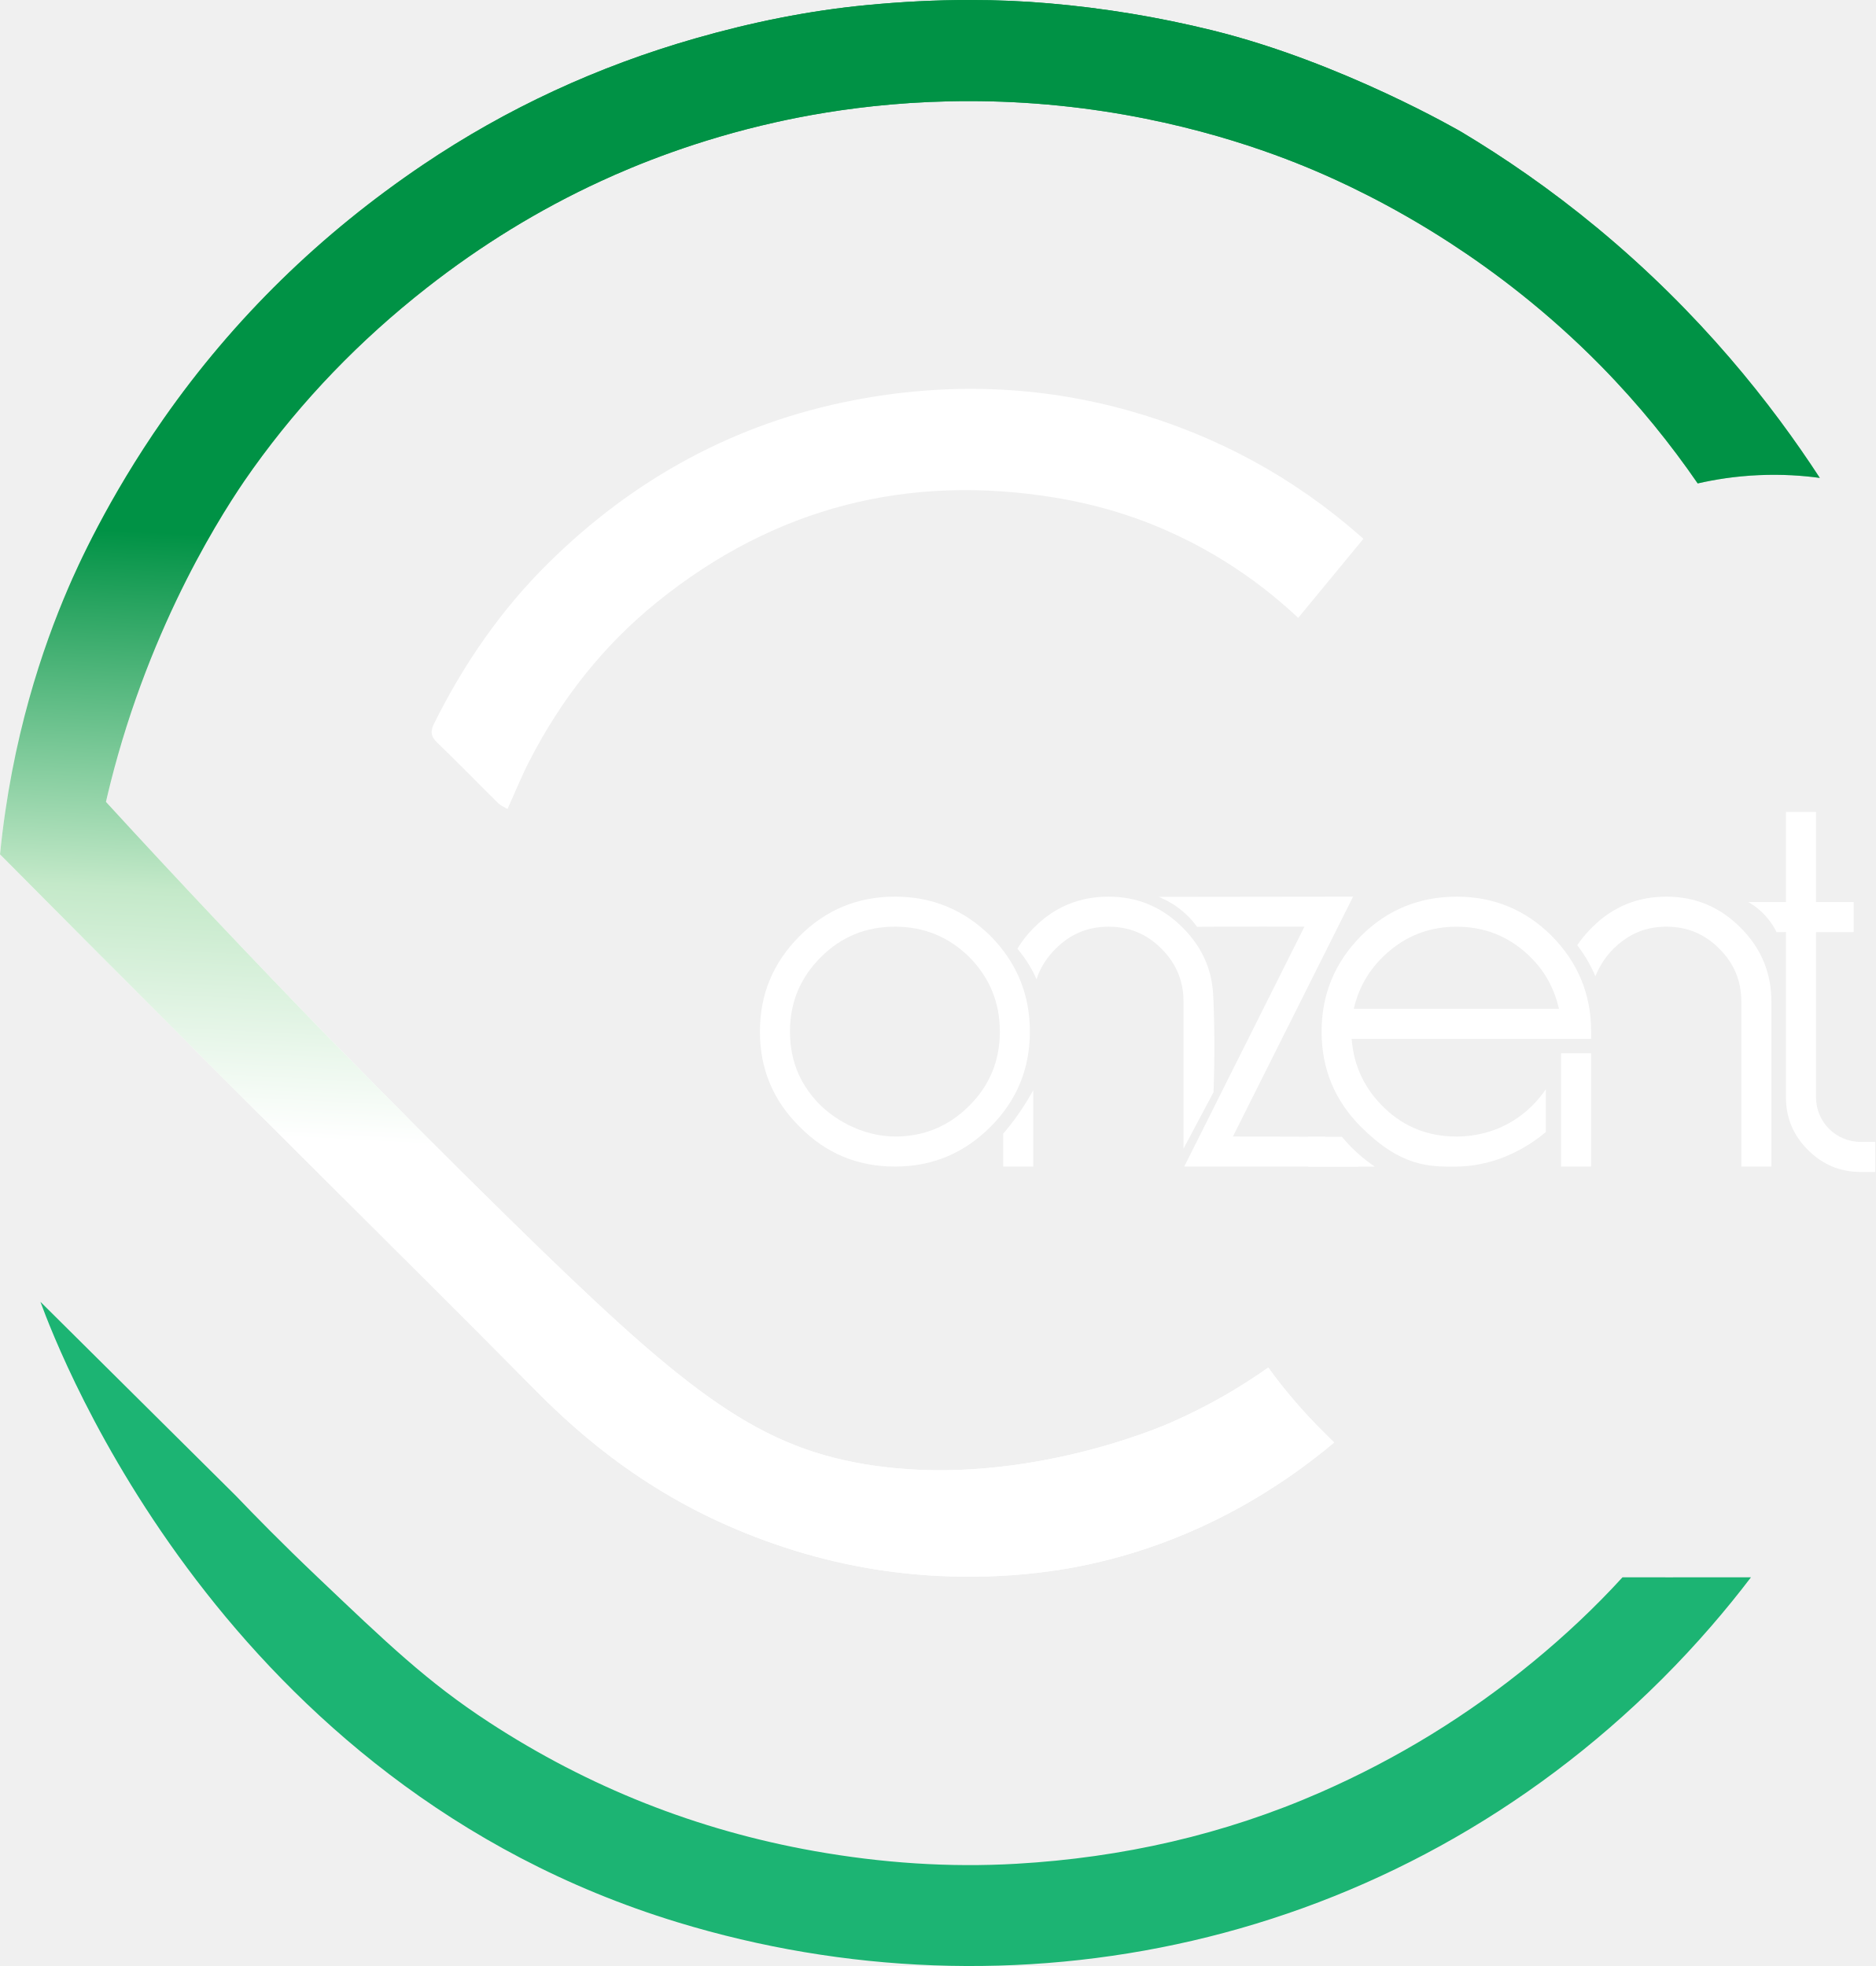
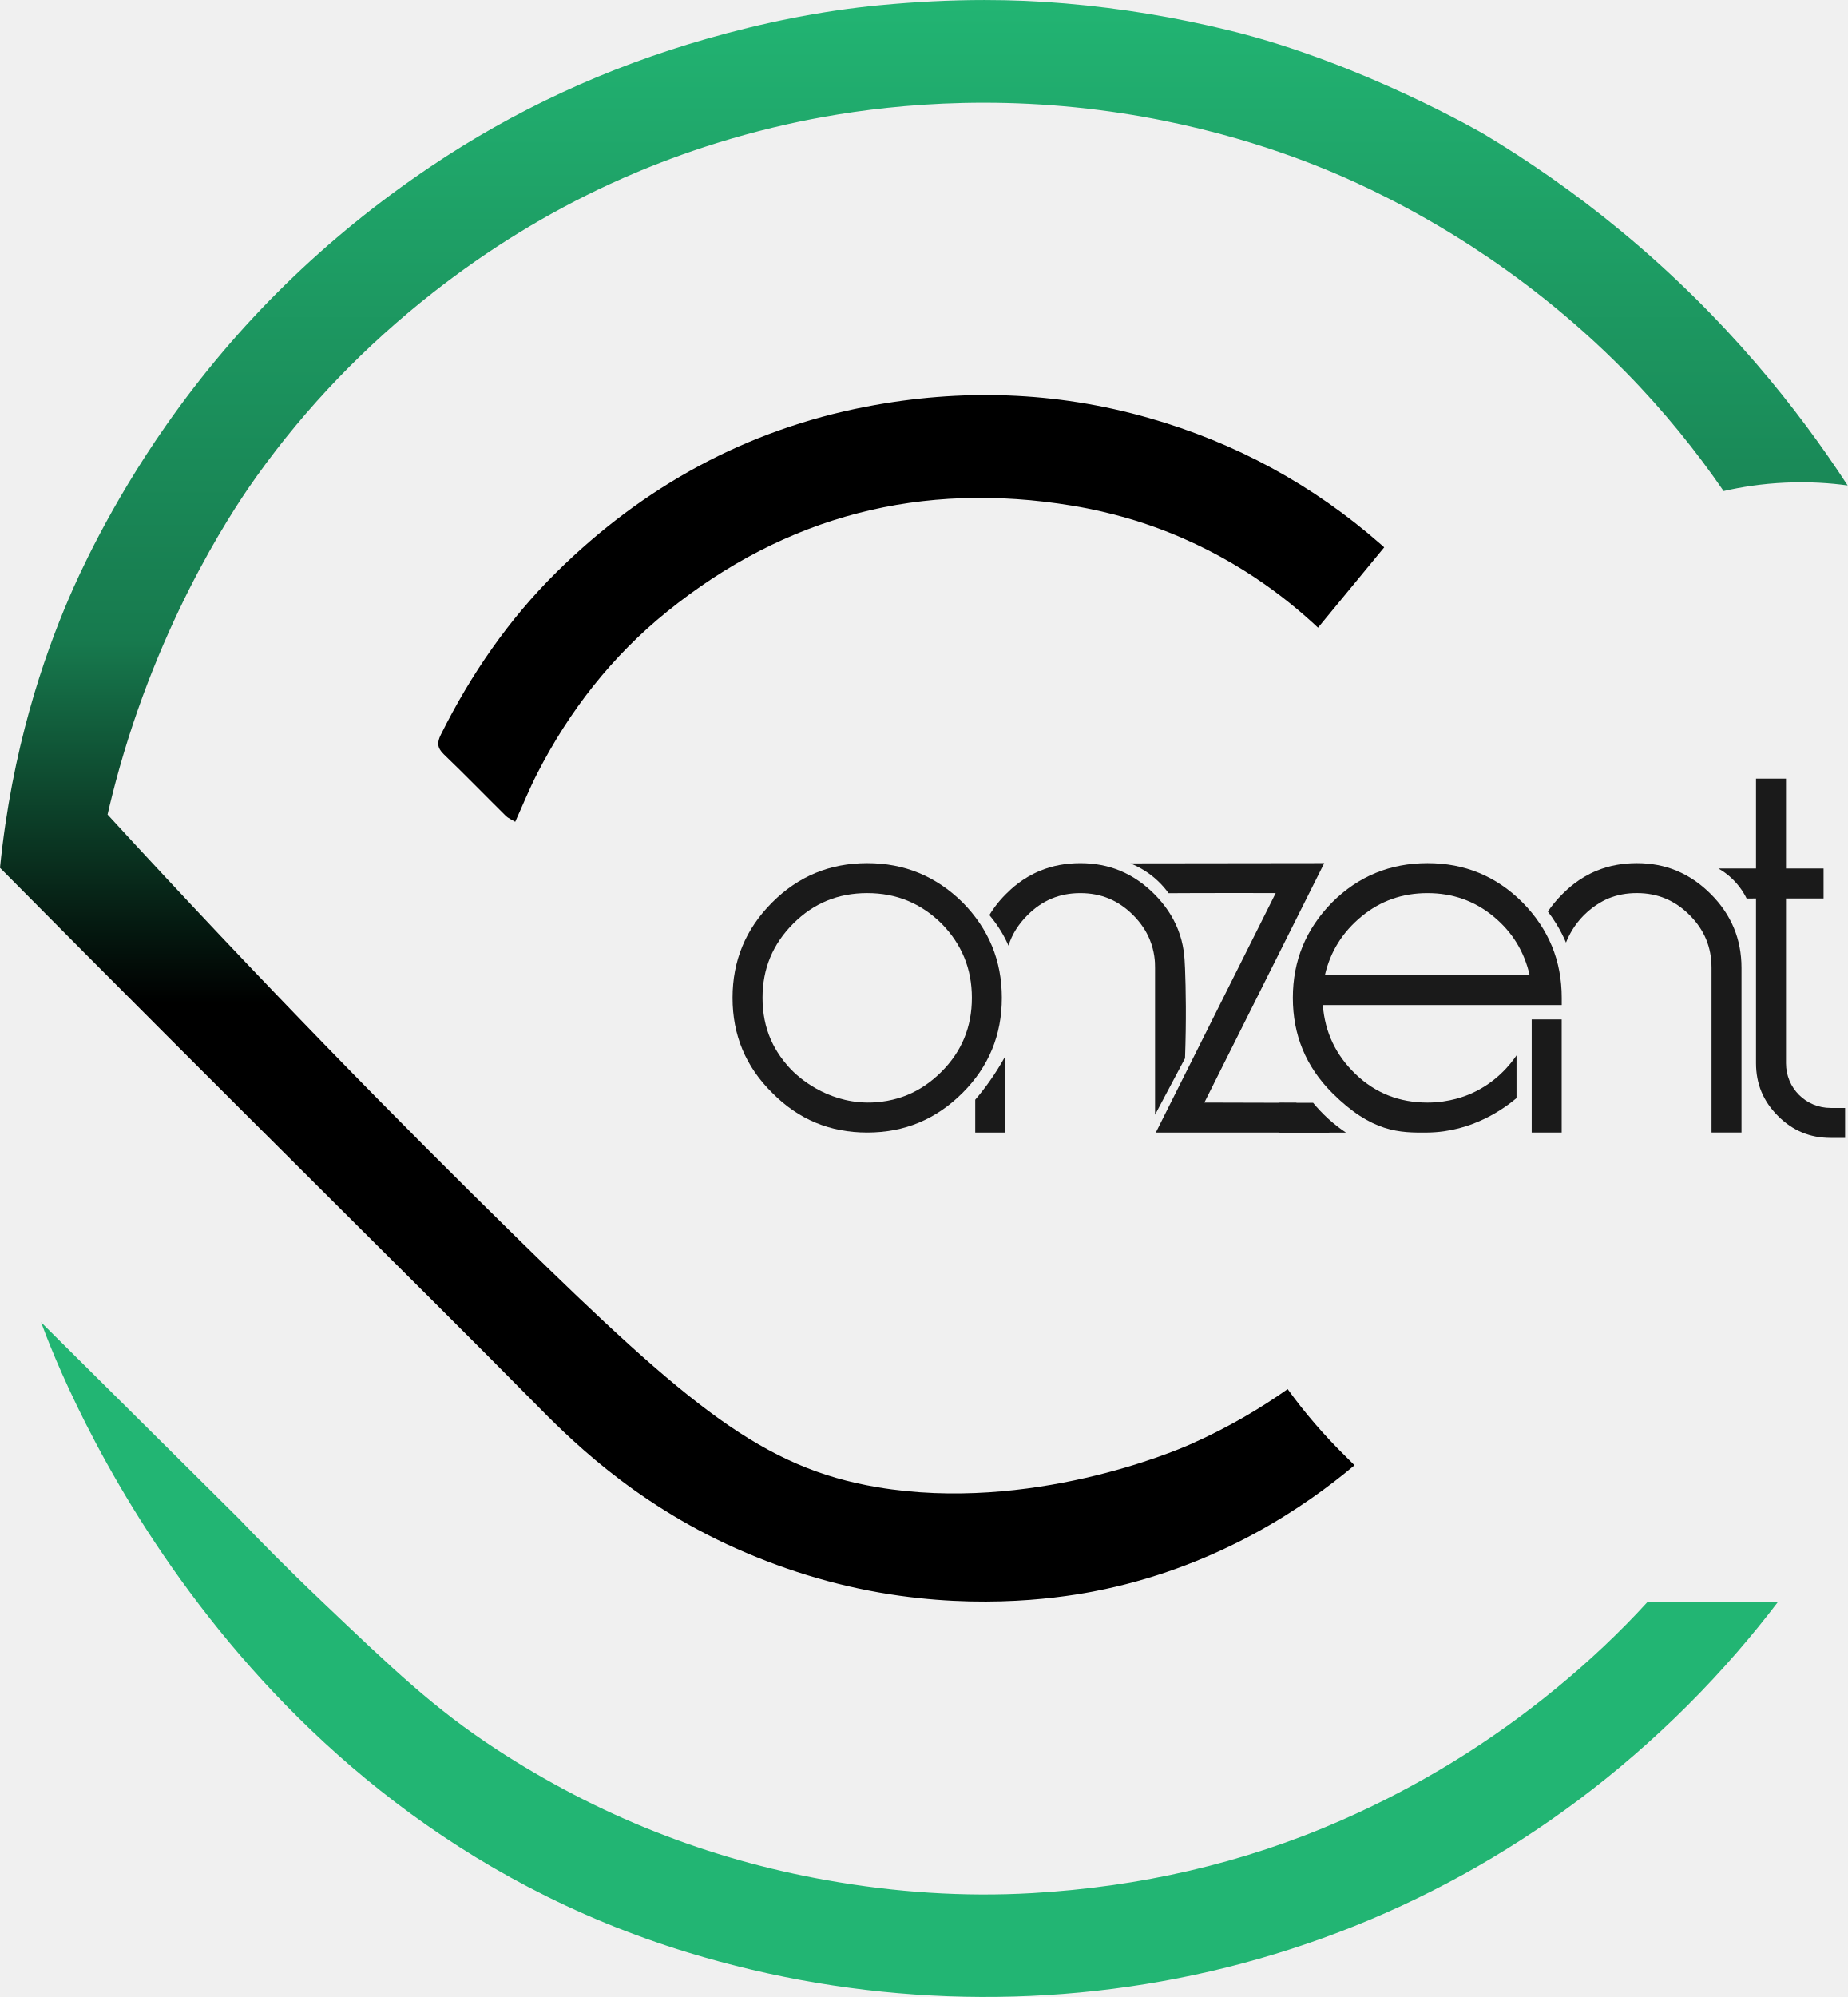
- <svg xmlns="http://www.w3.org/2000/svg" xmlns:xlink="http://www.w3.org/1999/xlink" id="Lag_2" viewBox="0 0 1088.98 1141.96">
+ <svg xmlns="http://www.w3.org/2000/svg" id="Lag_2" viewBox="0 0 1075.64 1162.3">
  <defs>
    <style>
      .cls-1 {
-         fill: url(#Ikke-navngivet_forløb_25);
+         fill: none;
      }

      .cls-2 {
-         fill: #fff;
+         fill: #1a1a1a;
      }

      .cls-3 {
-         fill: #1cb473;
+         fill: url(#Ikke-navngivet_forløb_3);
      }

      .cls-4 {
-         fill: url(#Ikke-navngivet_forløb_25-2);
+         fill: #22b573;
      }

      .cls-5 {
        clip-path: url(#clippath);
      }
    </style>
-     <linearGradient id="Ikke-navngivet_forløb_25" data-name="Ikke-navngivet forløb 25" x1="500.83" y1="913.09" x2="548.77" y2="-1.51" gradientUnits="userSpaceOnUse">
-       <stop offset="0" stop-color="#fff" />
-       <stop offset=".43" stop-color="#fff" />
-       <stop offset=".66" stop-color="#c4e9c9" />
-       <stop offset="1" stop-color="#009245" />
+     <clipPath id="clippath">
+       <path class="cls-1" d="M512.46,2.99c-34.46,3.29-68.28,10.2-101.6,19.75-57.53,16.48-111.26,41.22-160.78,74.63-60.26,40.65-111.66,90.51-153.44,150.28-33.09,47.32-51.14,87.98-56.41,100.24C25.4,382.42,6.93,435.88,0,505.09c137.09,138.42,245.51,244.94,311.01,311.3,18.26,18.5,56.17,57.55,117.71,84.92,31.13,13.85,62.82,22.95,94.98,27.45,58.14,8.13,103.71-.41,119.71-3.87,67.08-14.49,115.91-47.52,145.14-72.08-1.77-1.71-3.52-3.46-5.27-5.23-12.65-12.45-23.86-25.48-33.66-39.08-15.24,10.75-34.25,22.26-57.09,32.32-8.2,3.61-92.84,39.77-181.75,24.77-66.53-11.23-109.4-46.71-210-145.29-67.1-65.76-148.21-148.15-238.16-246.22,1.54-6.72,3.86-16.27,7.07-27.6,26.47-93.43,70.25-156.01,79.83-169.41,28.99-40.52,63.32-76.02,102.6-106.82,32.25-25.28,66.51-46.31,102.77-63.05,20.3-9.37,56.48-24.43,103.95-35,32.81-7.3,92.72-17.29,167.37-9.71,72.43,7.36,126.21,27.95,150.13,38.07,14.08,5.96,44.74,19.69,80.71,43.06,25.82,16.77,57.65,40.63,89.24,72.79,22.59,22.99,41.42,46.54,57.13,69.4,9.96-2.29,22.17-4.29,36.18-4.91,13.81-.61,26,.27,36.02,1.64-28.36-43.55-70.5-97.27-131.46-147.72-27.84-23.04-55.13-41.7-80.33-56.8,0,0-70.62-41.25-147.47-60.14-31.64-7.78-63.63-13.08-96.16-15.88-15.71-1.36-31.4-1.99-47.07-1.99-20.25,0-40.47,1.06-60.68,2.99" />
+     </clipPath>
+     <linearGradient id="Ikke-navngivet_forløb_3" data-name="Ikke-navngivet forløb 3" x1="-171.43" y1="-3817.3" x2="-167.77" y2="-3817.3" gradientTransform="translate(613503.47 27526.77) rotate(90) scale(160.58 -160.58)" gradientUnits="userSpaceOnUse">
+       <stop offset="0" stop-color="#22b573" />
+       <stop offset=".64" stop-color="#177a4e" />
+       <stop offset="1" stop-color="#000" />
    </linearGradient>
-     <clipPath id="clippath">
-       <path class="cls-1" d="M503.49,2.94c-33.86,3.23-67.09,10.02-99.83,19.4-56.52,16.19-109.31,40.5-157.96,73.32-59.21,39.94-109.7,88.93-150.76,147.65-32.51,46.5-50.24,86.44-55.41,98.49C24.95,375.73,6.8,428.26,0,496.25c134.7,135.99,241.21,240.66,305.57,305.86,17.94,18.18,55.18,56.54,115.65,83.43,30.59,13.6,61.72,22.55,93.31,26.97,57.12,7.99,101.9-.4,117.62-3.8,65.9-14.24,113.88-46.69,142.6-70.82-1.74-1.69-3.46-3.4-5.17-5.14-12.43-12.23-23.44-25.03-33.07-38.4-14.96,10.57-33.64,21.88-56.09,31.75-8.05,3.55-91.22,39.07-178.57,24.33-65.37-11.03-107.49-45.88-206.33-142.74-65.93-64.61-145.62-145.56-233.99-241.91,1.51-6.61,3.79-15.98,6.95-27.12,26-91.79,69.01-153.28,78.43-166.45,28.48-39.81,62.22-74.69,100.81-104.95,31.69-24.84,65.34-45.5,100.98-61.94,19.95-9.21,55.49-24.01,102.14-34.39,32.23-7.17,91.09-16.99,164.44-9.54,71.16,7.23,124,27.46,147.5,37.4,13.84,5.86,43.96,19.35,79.3,42.31,25.37,16.48,56.64,39.92,87.67,71.52,22.19,22.59,40.69,45.73,56.13,68.19,9.78-2.25,21.78-4.22,35.54-4.82,13.58-.6,25.54.27,35.39,1.61-27.86-42.79-69.26-95.57-129.16-145.14-27.35-22.64-54.16-40.97-78.93-55.8,0,0-69.38-40.53-144.89-59.09-31.08-7.64-62.51-12.85-94.48-15.61C593.92.62,578.51,0,563.11,0c-19.9,0-39.77,1.04-59.62,2.94" />
-     </clipPath>
-     <linearGradient id="Ikke-navngivet_forløb_25-2" data-name="Ikke-navngivet forløb 25" x1="-3013.05" y1="-3798.67" x2="-3016.12" y2="-3798.51" gradientTransform="translate(754572.67 599064.26) rotate(90) scale(198.51 -198.51)" xlink:href="#Ikke-navngivet_forløb_25" />
  </defs>
  <g id="Lag_1-2" data-name="Lag_1">
-     <g>
-       <path class="cls-1" d="M503.49,2.94c-33.86,3.23-67.09,10.02-99.83,19.4-56.52,16.19-109.31,40.5-157.96,73.32-59.21,39.94-109.7,88.93-150.76,147.65-32.51,46.5-50.24,86.44-55.41,98.49C24.95,375.73,6.8,428.26,0,496.25c134.7,135.99,241.21,240.66,305.57,305.86,17.94,18.18,55.18,56.54,115.65,83.43,30.59,13.6,61.72,22.55,93.31,26.97,57.12,7.99,101.9-.4,117.62-3.8,65.9-14.24,113.88-46.69,142.6-70.82-1.74-1.69-3.46-3.4-5.17-5.14-12.43-12.23-23.44-25.03-33.07-38.4-14.96,10.57-33.64,21.88-56.09,31.75-8.05,3.55-91.22,39.07-178.57,24.33-65.37-11.03-107.49-45.88-206.33-142.74-65.93-64.61-145.62-145.56-233.99-241.91,1.51-6.61,3.79-15.98,6.95-27.12,26-91.79,69.01-153.28,78.43-166.45,28.48-39.81,62.22-74.69,100.81-104.95,31.69-24.84,65.34-45.5,100.98-61.94,19.95-9.21,55.49-24.01,102.14-34.39,32.23-7.17,91.09-16.99,164.44-9.54,71.16,7.23,124,27.46,147.5,37.4,13.84,5.86,43.96,19.35,79.3,42.31,25.37,16.48,56.64,39.92,87.67,71.52,22.19,22.59,40.69,45.73,56.13,68.19,9.78-2.25,21.78-4.22,35.54-4.82,13.58-.6,25.54.27,35.39,1.61-27.86-42.79-69.26-95.57-129.16-145.14-27.35-22.64-54.16-40.97-78.93-55.8,0,0-69.38-40.53-144.89-59.09-31.08-7.64-62.51-12.85-94.48-15.61C593.92.62,578.51,0,563.11,0c-19.9,0-39.77,1.04-59.62,2.94" />
-       <g class="cls-5">
-         <rect class="cls-4" width="1056.82" height="920.5" />
-       </g>
+     <g class="cls-5">
+       <rect class="cls-3" y="0" width="1075.64" height="936.89" />
    </g>
-     <path class="cls-2" d="M495.49,232.53c-68.62,13.25-127.57,45.63-177.16,94.63-27.37,27.05-49,58.48-66.18,92.96-2.19,4.4-2.16,7.49,1.67,11.17,12.04,11.57,23.68,23.56,35.56,35.31,1.26,1.25,3.08,1.94,5.33,3.32,4.37-9.67,8.07-18.81,12.55-27.57,18.42-35.99,42.91-67.27,74.39-92.7,68.02-54.94,145.61-74.74,231.56-60.52,24.25,4.01,41.94,10.33,46.96,12.13,44.77,16.06,75.78,40.79,93.72,57.63,12.62-15.31,25.24-30.61,37.86-45.92-.58-.52-1.15-1.04-1.73-1.56-38.94-34.23-83.35-58.3-133.1-72.49-53.24-15.19-107.29-16.85-161.42-6.4" />
-     <path class="cls-3" d="M966.92,916.19h-24.71c-16.02,17.55-33.39,33.84-51.87,49.04-37.57,30.92-78.6,56.15-123.26,75.76-56.43,24.77-115.5,38.03-176.7,41.58-39.32,2.28-78.52-.45-117.46-7.37-68.12-12.11-131.07-37.06-188.92-74.81-35.87-23.41-59.24-45.92-100.16-84.84-20-19.02-36.01-35.37-46.95-46.8-37.81-37.53-75.61-75.06-113.42-112.59,11.29,30.66,106.71,280.11,370.05,360.41,193.32,58.95,413.4,16.69,571.65-141.29,20.61-20.58,37.71-40.78,51.64-59.08h-45.05c-.81,0-1.62.03-2.43.03s-1.62-.02-2.43-.03" />
-     <path class="cls-2" d="M519.69,677.6c-21.62,0-40.05-7.62-55.29-23.1-15.48-15.23-23.1-33.67-23.1-55.29s7.61-40.05,23.1-55.54c15.23-15.23,33.67-22.85,55.29-22.85s40.05,7.62,55.53,22.85c15.24,15.48,22.85,33.91,22.85,55.54s-7.61,40.05-22.85,55.29c-15.48,15.48-33.91,23.1-55.53,23.1M519.69,660.15c11.55.13,20.22-3.12,23.33-4.4,7.24-2.98,13.86-7.48,19.92-13.54,11.79-11.8,17.69-26.05,17.69-43s-5.9-31.21-17.69-43.25c-12.04-11.8-26.29-17.69-43.25-17.69s-31.21,5.9-43,17.69c-12.04,12.04-17.94,26.29-17.94,43.25,0,8.82,1.6,16.91,4.82,24.3,1.07,2.46,4.88,10.7,13.11,18.7,2.66,2.58,18.65,17.66,43,17.94" />
-     <path class="cls-2" d="M1037.13,541.39l-5.45.05c-1.05-2.15-2.49-4.6-4.45-7.12-4.09-5.24-8.68-8.48-11.97-10.37h21.87v-52.34h17.45v52.34h21.87v17.45h-21.87v95.83c0,14.5,11.55,26.05,26.05,26.05h8.36v17.45h-8.36c-12.04,0-22.12-4.18-30.72-12.78-8.6-8.6-12.78-18.67-12.78-30.71v-95.83Z" />
-     <path class="cls-2" d="M788.96,677.6c-3.48-2.02-7.66-4.86-11.9-8.85-3.14-2.94-5.63-5.86-7.57-8.46-17.84-.05-35.67-.09-53.51-.14l69.79-139.33c-37.63.05-75.25.09-112.88.14,4.32,1.74,10.28,4.81,16.02,10.24,2.58,2.44,4.63,4.89,6.23,7.12h2.67c3.76-.02,7.52-.04,11.28-.05,16.13-.06,32.27-.06,48.41,0l-69.78,139.33h101.24Z" />
-     <path class="cls-2" d="M924.01,599.22c0-21.63-7.62-40.05-22.85-55.54-15.23-15.23-33.67-22.85-55.29-22.85s-40.3,7.62-55.54,22.85c-15.23,15.48-22.85,33.91-22.85,55.54s7.62,40.05,22.85,55.29c23.18,23.17,39.42,23.28,55.54,23.1,26.39-.3,45.18-14.46,51.82-20.04v-24.86c-3.47,5.1-11.67,15.62-26.22,22.12-3.13,1.4-12.66,5.34-25.6,5.34-16.22,0-30.22-5.41-41.77-16.46-11.55-11.06-17.94-24.33-19.17-40.3h139.08v-4.18ZM786.16,585.95c3.19-13.76,10.32-25.06,21.38-34.15,11.06-9.09,23.83-13.51,38.33-13.51s27.27,4.42,38.33,13.51c11.06,9.09,17.94,20.4,21.13,34.15h-119.18Z" />
-     <rect class="cls-2" x="906.53" y="611.78" width="17.45" height="65.82" />
-     <path class="cls-2" d="M1010.72,538.77c-12.04-12.04-26.29-17.94-43-17.94-8.42,0-16.18,1.46-23.33,4.4-10.39,4.27-16.8,10.47-19.92,13.54-3.89,3.83-6.67,7.49-8.53,10.24,1.61,2.1,3.27,4.47,4.9,7.12,2.39,3.89,4.23,7.6,5.65,10.94,1.6-4.04,4.68-10.2,10.51-16.02,6.48-6.46,13.06-9.21,14.38-9.74,5.01-2.03,10.44-3.04,16.34-3.04,12.04,0,22.12,4.18,30.72,12.78,8.6,8.6,12.78,18.67,12.78,30.72v95.83h17.45v-95.83c0-16.71-5.9-30.96-17.94-43" />
-     <path class="cls-2" d="M582.58,677.6h17.45v-44.33c-5.75,10.39-11.83,18.69-17.45,25.22v19.11Z" />
-     <path class="cls-2" d="M704.71,581.77c-.24-6.26-.63-13.67-4.14-22.47-2.97-7.46-7.56-14.29-13.8-20.53-12.04-12.04-26.29-17.94-43-17.94-8.43,0-16.18,1.45-23.33,4.4-10.47,4.31-16.87,10.52-19.92,13.54-5.42,5.37-8.56,10.39-9.6,12.12-.03.05-.06.11-.1.16,5.5,6.52,8.94,12.74,11.12,17.79,2.06-6.57,5.78-12.46,11.11-17.78,8.6-8.6,18.67-12.78,30.72-12.78s22.12,4.18,30.72,12.78c4.38,4.39,7.62,9.16,9.74,14.38,2.73,6.74,3.1,12.74,3.04,16.34v85.46c5.82-10.95,11.63-21.9,17.45-32.85.8-22.43.48-40.23,0-52.6" />
-     <path class="cls-2" d="M798.42,677.66h-38.73v-17.36h19.59c2.39,2.9,5.33,6.1,8.9,9.35,3.61,3.27,7.1,5.91,10.24,8.01" />
+     <path d="M504.31,236.67c-69.84,13.49-129.84,46.45-180.31,96.32-27.86,27.53-49.88,59.53-67.37,94.62-2.23,4.48-2.19,7.63,1.7,11.37,12.26,11.77,24.1,23.98,36.19,35.94,1.29,1.27,3.14,1.98,5.42,3.38,4.45-9.84,8.21-19.15,12.77-28.05,18.74-36.63,43.67-68.47,75.71-94.35,69.23-55.92,148.21-76.07,235.69-61.6,24.68,4.08,42.68,10.51,47.79,12.35,45.57,16.34,77.12,41.51,95.39,58.66,12.84-15.58,25.69-31.16,38.53-46.74-.59-.53-1.17-1.06-1.76-1.58-39.63-34.84-84.84-59.34-135.47-73.78-54.19-15.45-109.2-17.15-164.29-6.52" />
+     <path class="cls-4" d="M984.15,932.5h-25.15c-16.31,17.86-33.99,34.44-52.79,49.91-38.25,31.47-80,57.16-125.46,77.11-57.43,25.21-117.56,38.7-179.85,42.32-40.02,2.32-79.92-.46-119.55-7.51-69.33-12.32-133.4-37.72-192.28-76.15-36.51-23.83-60.29-46.74-101.94-86.35-20.36-19.36-36.66-36-47.78-47.64-38.48-38.2-76.96-76.4-115.43-114.6,11.5,31.2,108.6,285.1,376.64,366.83,196.76,60,420.77,16.98,581.83-143.81,20.98-20.95,38.38-41.5,52.56-60.13h-45.85c-.83,0-1.64.03-2.47.03s-1.65-.02-2.48-.03" />
+     <path class="cls-2" d="M504.85,659.15c-21.62,0-40.05-7.62-55.29-23.1-15.48-15.23-23.1-33.67-23.1-55.29s7.61-40.05,23.1-55.54c15.23-15.23,33.67-22.85,55.29-22.85s40.05,7.62,55.53,22.85c15.24,15.48,22.85,33.91,22.85,55.54s-7.61,40.05-22.85,55.29c-15.48,15.48-33.91,23.1-55.53,23.1M504.85,641.7c11.55.13,20.22-3.12,23.33-4.4,7.24-2.98,13.86-7.48,19.92-13.54,11.79-11.8,17.69-26.05,17.69-43s-5.9-31.21-17.69-43.25c-12.04-11.8-26.29-17.69-43.25-17.69s-31.21,5.9-43,17.69c-12.04,12.04-17.94,26.29-17.94,43.25,0,8.82,1.6,16.91,4.82,24.3,1.07,2.46,4.88,10.7,13.11,18.7,2.66,2.58,18.65,17.66,43,17.94" />
+     <path class="cls-2" d="M1022.28,522.94l-5.45.05c-1.05-2.15-2.49-4.6-4.45-7.12-4.09-5.24-8.68-8.48-11.97-10.37h21.87v-52.34h17.45v52.34h21.87v17.45h-21.87v95.83c0,14.5,11.55,26.05,26.05,26.05h8.36v17.45h-8.36c-12.04,0-22.12-4.18-30.72-12.78-8.6-8.6-12.78-18.67-12.78-30.71v-95.83Z" />
+     <path class="cls-2" d="M774.11,659.15c-3.48-2.02-7.66-4.86-11.9-8.85-3.14-2.94-5.63-5.86-7.57-8.46-17.84-.05-35.67-.09-53.51-.14l69.79-139.33c-37.63.05-75.25.09-112.88.14,4.32,1.74,10.28,4.81,16.02,10.24,2.58,2.44,4.63,4.89,6.23,7.12h2.67c3.76-.02,7.52-.04,11.28-.05,16.13-.06,32.27-.06,48.41,0l-69.78,139.33h101.24Z" />
+     <path class="cls-2" d="M909.17,580.76c0-21.63-7.62-40.05-22.85-55.54-15.23-15.23-33.67-22.85-55.29-22.85s-40.3,7.62-55.54,22.85c-15.23,15.48-22.85,33.91-22.85,55.54s7.62,40.05,22.85,55.29c23.18,23.17,39.42,23.28,55.54,23.1,26.39-.3,45.18-14.46,51.82-20.04v-24.86c-3.47,5.1-11.67,15.62-26.22,22.12-3.13,1.4-12.66,5.34-25.6,5.34-16.22,0-30.22-5.41-41.77-16.46-11.55-11.06-17.94-24.33-19.17-40.3h139.08v-4.18ZM771.31,567.49c3.19-13.76,10.32-25.06,21.38-34.15,11.06-9.09,23.83-13.51,38.33-13.51s27.27,4.42,38.33,13.51c11.06,9.09,17.94,20.4,21.13,34.15h-119.18Z" />
+     <rect class="cls-2" x="891.69" y="593.33" width="17.45" height="65.82" />
+     <path class="cls-2" d="M995.88,520.31c-12.04-12.04-26.29-17.94-43-17.94-8.42,0-16.18,1.46-23.33,4.4-10.39,4.27-16.8,10.47-19.92,13.54-3.89,3.83-6.67,7.49-8.53,10.24,1.61,2.1,3.27,4.47,4.9,7.12,2.39,3.89,4.23,7.6,5.65,10.94,1.6-4.04,4.68-10.2,10.51-16.02,6.48-6.46,13.06-9.21,14.38-9.74,5.01-2.03,10.44-3.04,16.34-3.04,12.04,0,22.12,4.18,30.72,12.78,8.6,8.6,12.78,18.67,12.78,30.72v95.83h17.45v-95.83c0-16.71-5.9-30.96-17.94-43" />
+     <path class="cls-2" d="M567.74,659.15h17.45v-44.33c-5.75,10.39-11.83,18.69-17.45,25.22v19.11Z" />
+     <path class="cls-2" d="M689.86,563.32c-.24-6.26-.63-13.67-4.14-22.47-2.97-7.46-7.56-14.29-13.8-20.53-12.04-12.04-26.29-17.94-43-17.94-8.43,0-16.18,1.45-23.33,4.4-10.47,4.31-16.87,10.52-19.92,13.54-5.42,5.37-8.56,10.39-9.6,12.12-.03.05-.06.11-.1.16,5.5,6.52,8.94,12.74,11.12,17.79,2.06-6.57,5.78-12.46,11.11-17.78,8.6-8.6,18.67-12.78,30.72-12.78s22.12,4.18,30.72,12.78c4.38,4.39,7.62,9.16,9.74,14.38,2.73,6.74,3.1,12.74,3.04,16.34v85.46c5.82-10.95,11.63-21.9,17.45-32.85.8-22.43.48-40.23,0-52.6" />
+     <path class="cls-2" d="M783.58,659.21h-38.73v-17.36h19.59c2.39,2.9,5.33,6.1,8.9,9.35,3.61,3.27,7.1,5.91,10.24,8.01" />
  </g>
</svg>
